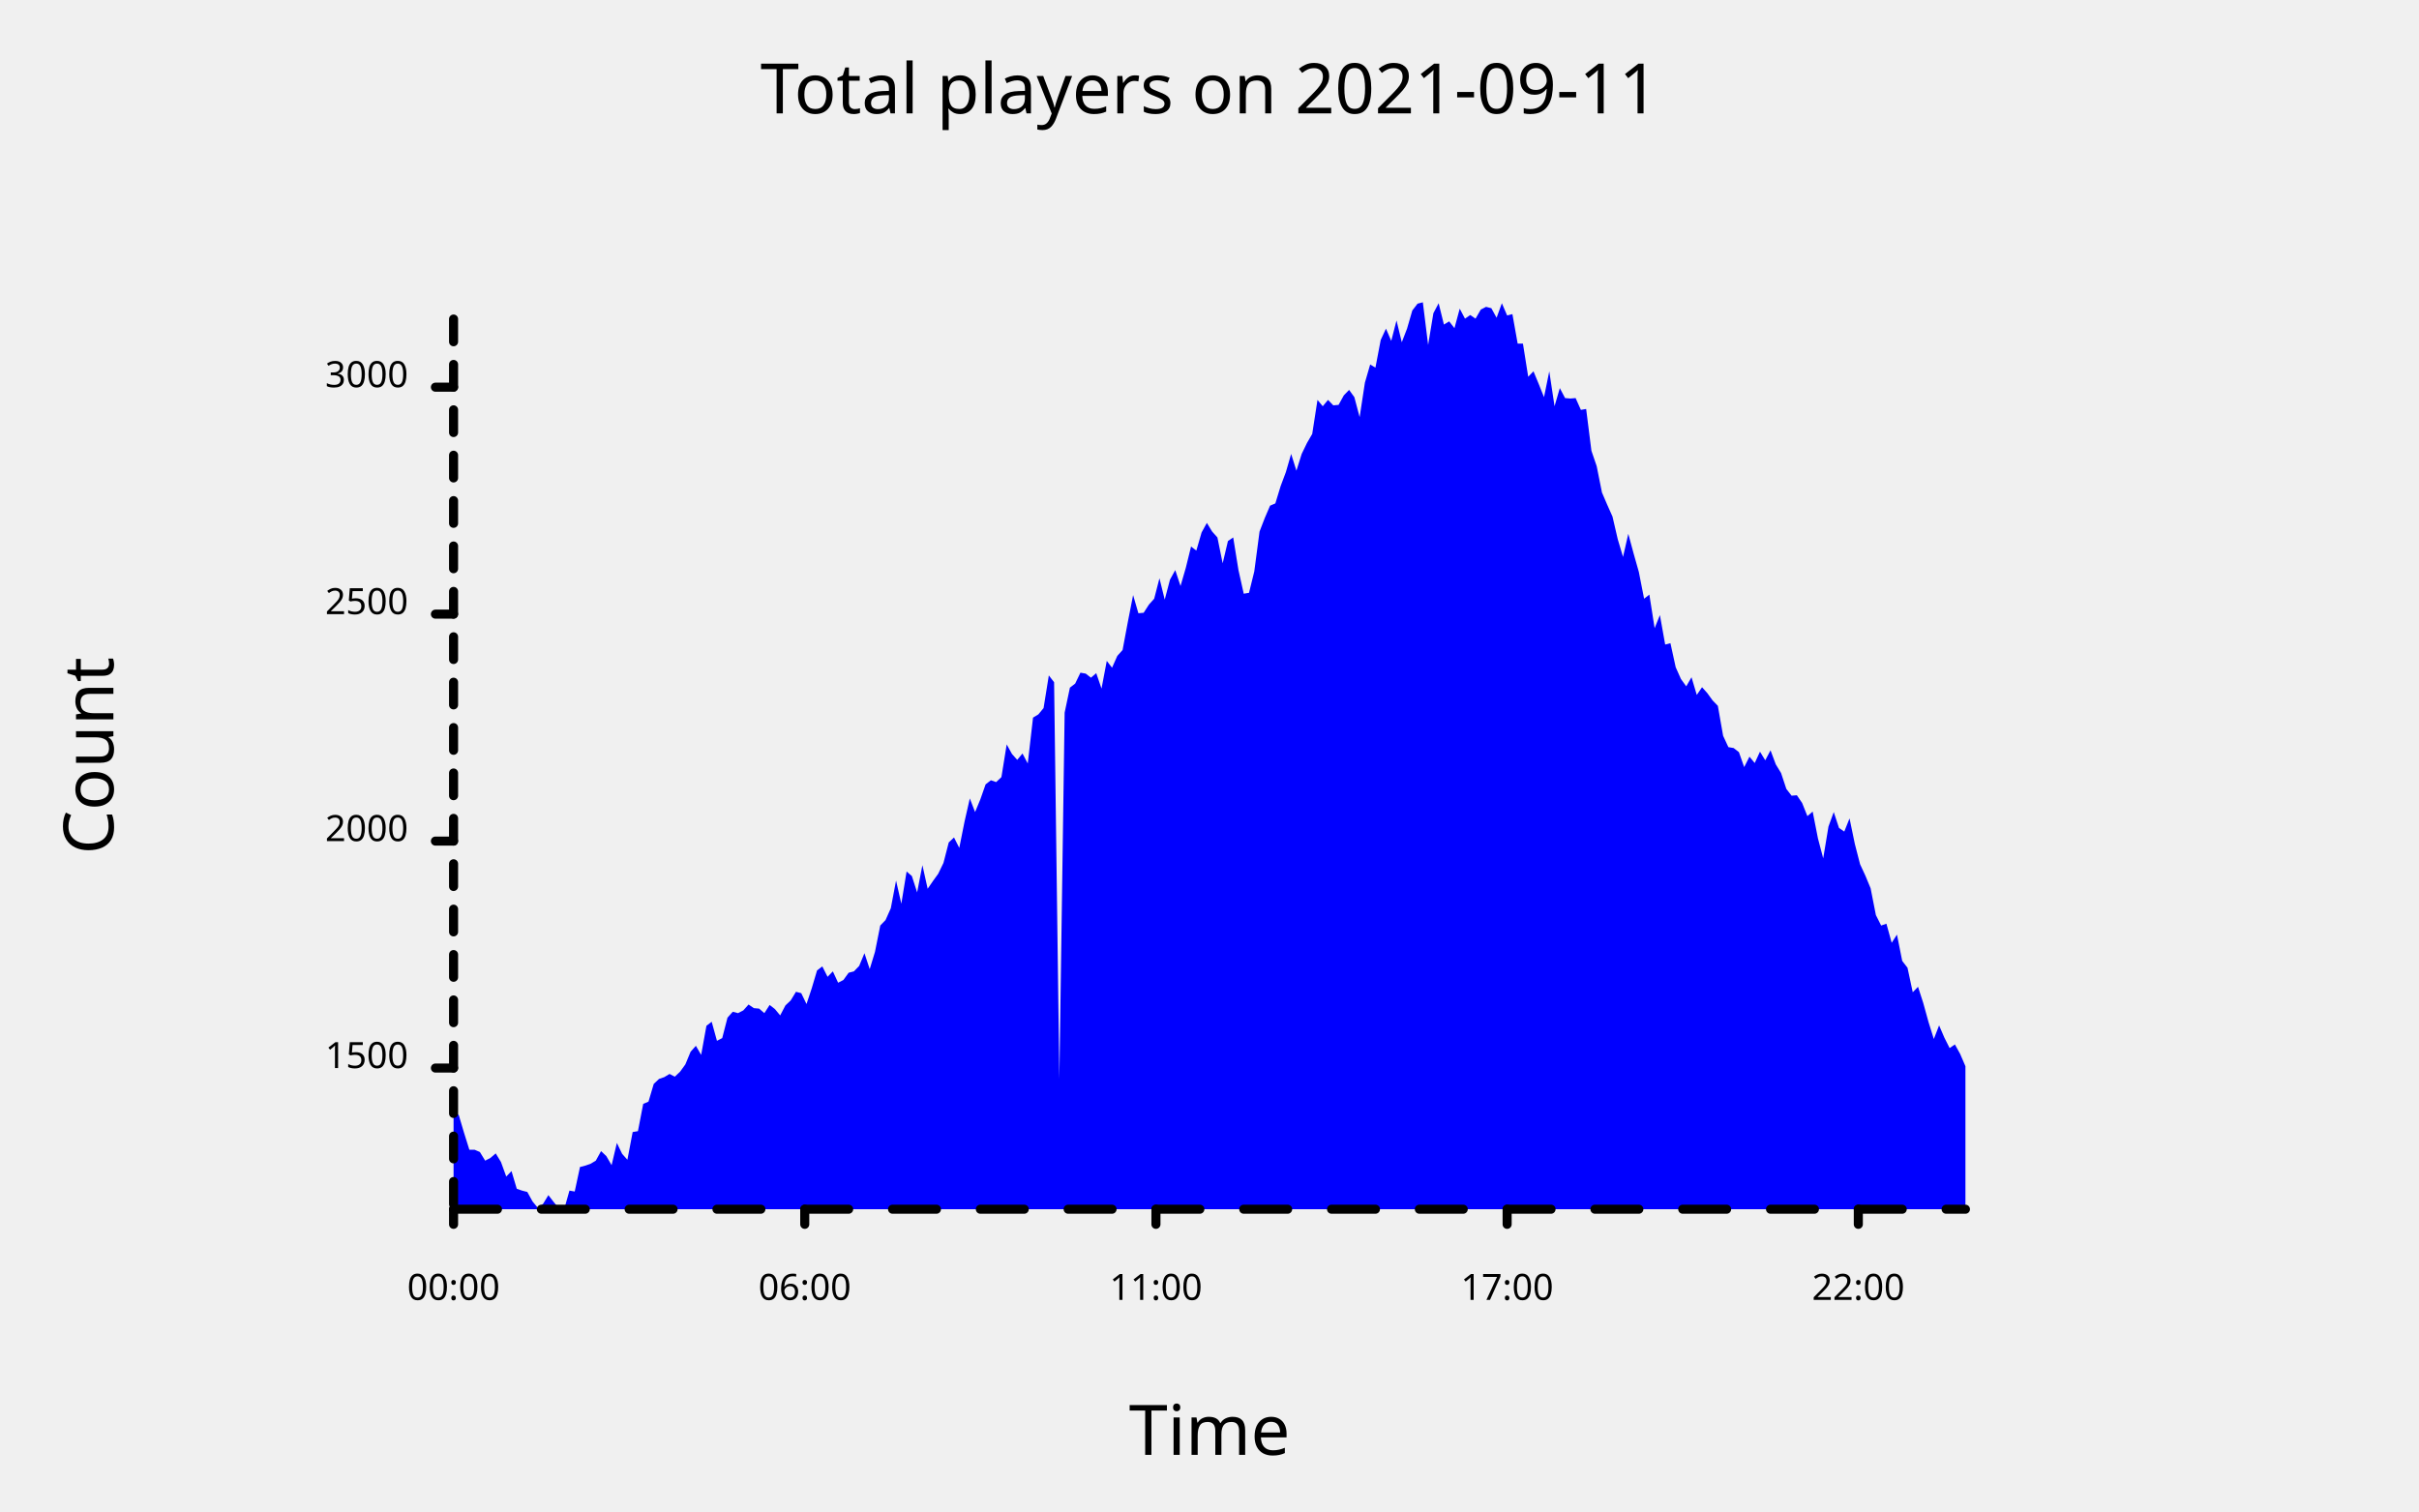
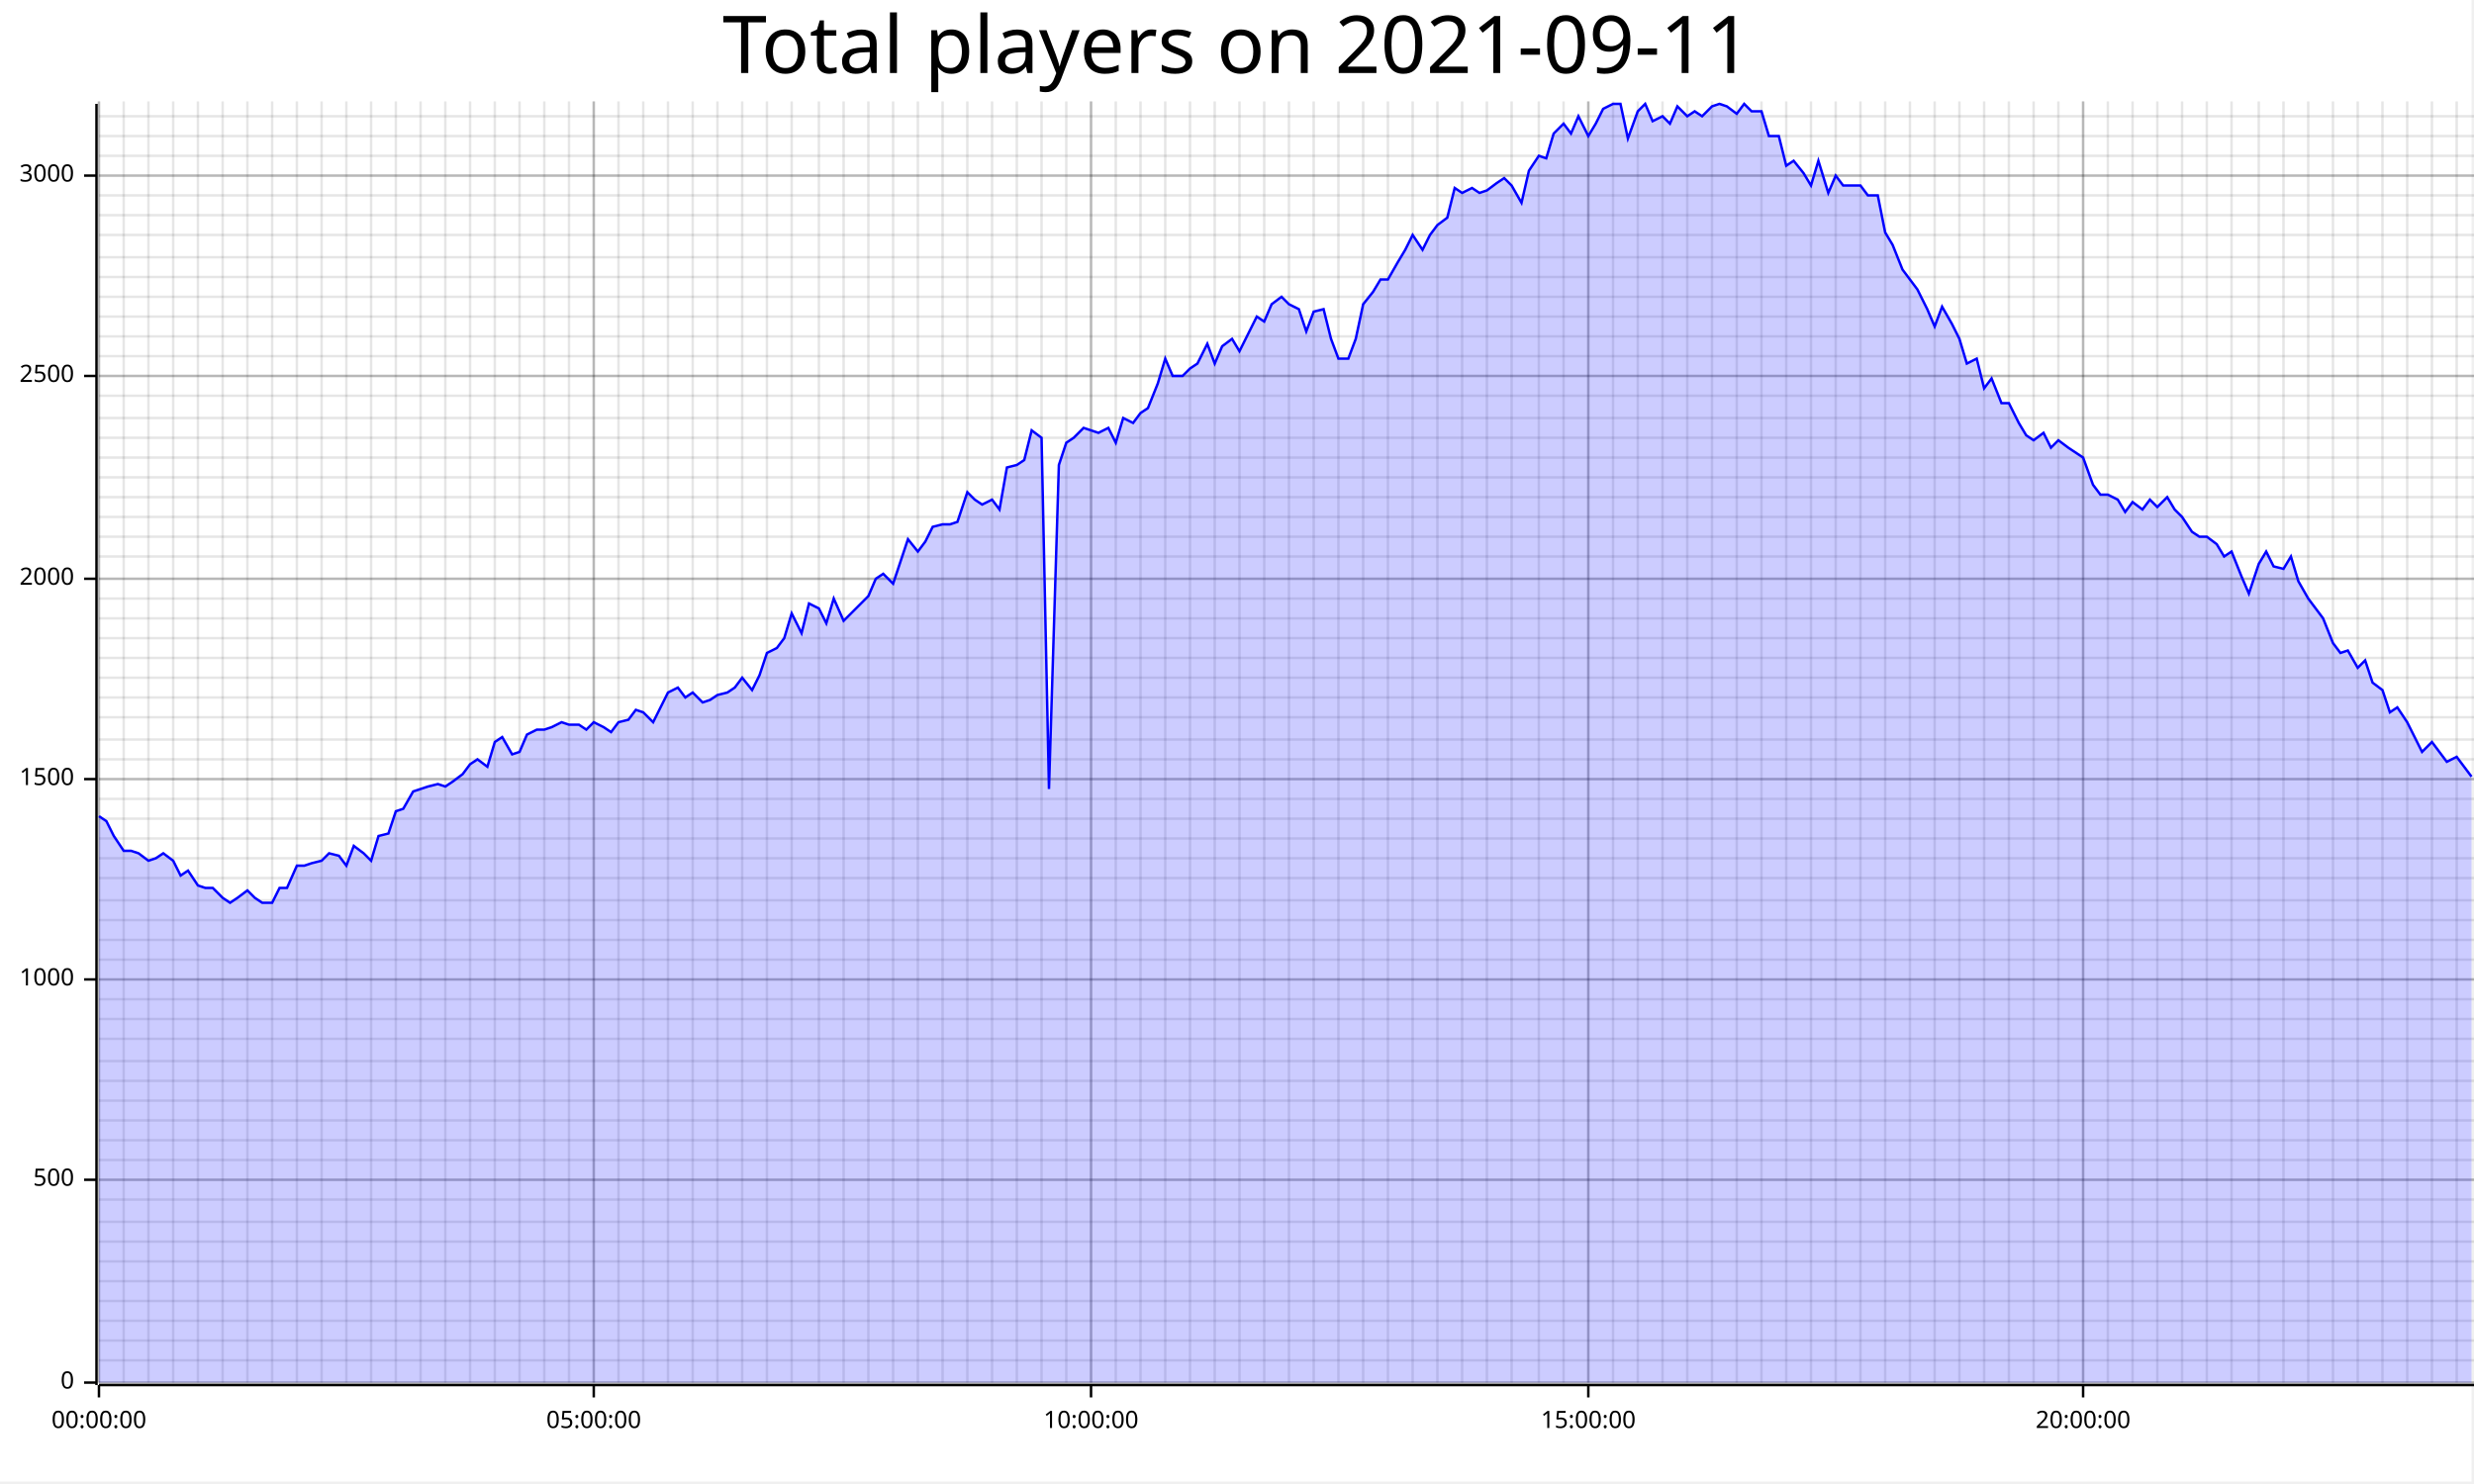
- <svg xmlns="http://www.w3.org/2000/svg" class="poloto" width="800" height="500" viewBox="0 0 800 500">
-   <style>.poloto { stroke-linecap:round; stroke-linejoin:round; font-family: 'Tahoma', sans-serif; background-color: AliceBlue;} .poloto_scatter{stroke-width:7} .poloto_line{stroke-width:2} .poloto_text{fill: black;} .poloto_axis_lines{stroke: black;stroke-width:3;fill:none;stroke-dasharray:none} .poloto0stroke{stroke:  blue;} .poloto1stroke{stroke:  red;} .poloto2stroke{stroke:  green;} .poloto3stroke{stroke:  gold;} .poloto4stroke{stroke:  aqua;} .poloto5stroke{stroke:  lime;} .poloto6stroke{stroke:  orange;} .poloto7stroke{stroke:  chocolate;} .poloto0fill{fill:blue;} .poloto1fill{fill:red;} .poloto2fill{fill:green;} .poloto3fill{fill:gold;} .poloto4fill{fill:aqua;} .poloto5fill{fill:lime;} .poloto6fill{fill:orange;} .poloto7fill{fill:chocolate;}</style>
-   <text class="poloto_text poloto_legend_text" alignment-baseline="middle" text-anchor="start" font-size="large" x="675" y="100" />
-   <path class="poloto_linefill poloto0fill" d=" M 150 400 L 150 366.967 L 151.742 368.919 L 153.484 374.775 L 155.226 380.33 L 156.969 380.33 L 158.711 381.081 L 160.453 383.934 L 162.195 383.033 L 163.937 381.532 L 165.679 384.384 L 167.422 389.189 L 169.164 387.387 L 170.906 393.243 L 172.648 393.844 L 174.39 394.294 L 176.132 397.447 L 177.875 399.55 L 179.617 398.198 L 181.359 395.345 L 183.101 397.598 L 184.843 399.7 L 186.585 400 L 188.328 393.844 L 190.07 394.144 L 191.812 386.036 L 193.554 385.586 L 195.296 384.985 L 197.038 383.934 L 198.78 380.781 L 200.523 382.432 L 202.265 385.435 L 204.007 378.078 L 205.749 381.682 L 207.491 383.634 L 209.233 374.474 L 210.976 374.174 L 212.718 365.165 L 214.46 364.414 L 216.202 358.559 L 217.944 356.907 L 219.686 356.306 L 221.429 355.255 L 223.171 356.156 L 224.913 354.505 L 226.655 352.102 L 228.397 347.898 L 230.139 345.946 L 231.882 348.949 L 233.624 339.339 L 235.366 337.988 L 237.108 344.294 L 238.85 343.393 L 240.592 336.637 L 242.334 334.685 L 244.077 335.135 L 245.819 334.234 L 247.561 332.282 L 249.303 333.483 L 251.045 333.634 L 252.787 335.135 L 254.53 332.432 L 256.272 333.784 L 258.014 335.886 L 259.756 332.583 L 261.498 330.931 L 263.24 328.078 L 264.983 328.529 L 266.725 332.132 L 268.467 326.877 L 270.209 321.021 L 271.951 319.67 L 273.693 323.123 L 275.436 321.321 L 277.178 325.075 L 278.92 324.174 L 280.662 321.772 L 282.404 321.321 L 284.146 319.52 L 285.889 315.315 L 287.631 320.571 L 289.373 314.865 L 291.115 306.156 L 292.857 304.354 L 294.599 300.45 L 296.341 291.291 L 298.084 298.949 L 299.826 288.288 L 301.568 289.79 L 303.31 295.195 L 305.052 286.186 L 306.794 293.994 L 308.537 291.441 L 310.279 289.039 L 312.021 285.435 L 313.763 278.679 L 315.505 277.027 L 317.247 280.48 L 318.99 271.772 L 320.732 264.114 L 322.474 268.619 L 324.216 264.414 L 325.958 259.459 L 327.7 258.108 L 329.443 258.709 L 331.185 257.057 L 332.927 246.246 L 334.669 249.399 L 336.411 251.351 L 338.153 249.249 L 339.895 252.553 L 341.638 237.387 L 343.38 236.336 L 345.122 234.234 L 346.864 223.423 L 348.606 225.676 L 350.348 356.907 L 352.091 235.736 L 353.833 227.477 L 355.575 226.126 L 357.317 222.523 L 359.059 222.823 L 360.801 224.174 L 362.544 222.673 L 364.286 227.778 L 366.028 218.619 L 367.77 220.871 L 369.512 216.967 L 371.254 215.015 L 372.997 205.706 L 374.739 196.847 L 376.481 202.853 L 378.223 202.703 L 379.965 200 L 381.707 198.048 L 383.449 191.291 L 385.192 198.348 L 386.934 191.742 L 388.676 188.589 L 390.418 193.844 L 392.16 187.838 L 393.902 180.781 L 395.645 182.132 L 397.387 176.126 L 399.129 172.973 L 400.871 175.826 L 402.613 177.778 L 404.355 186.336 L 406.098 178.979 L 407.84 177.778 L 409.582 188.589 L 411.324 196.396 L 413.066 196.096 L 414.808 189.039 L 416.551 175.826 L 418.293 171.321 L 420.035 167.267 L 421.777 166.517 L 423.519 160.811 L 425.261 156.156 L 427.003 150.15 L 428.746 155.706 L 430.488 150.15 L 432.23 146.547 L 433.972 143.544 L 435.714 132.282 L 437.456 134.384 L 439.199 132.282 L 440.941 134.084 L 442.683 133.934 L 444.425 130.781 L 446.167 128.979 L 447.909 131.381 L 449.652 137.988 L 451.394 126.577 L 453.136 120.571 L 454.878 121.622 L 456.62 112.462 L 458.362 108.709 L 460.105 112.763 L 461.847 106.006 L 463.589 113.213 L 465.331 108.709 L 467.073 102.703 L 468.815 100.45 L 470.557 100 L 472.3 114.114 L 474.042 103.604 L 475.784 100.3 L 477.526 107.357 L 479.268 106.306 L 481.01 108.559 L 482.753 102.102 L 484.495 105.405 L 486.237 104.204 L 487.979 105.405 L 489.721 102.402 L 491.463 101.502 L 493.206 101.952 L 494.948 105.105 L 496.69 100.3 L 498.432 104.354 L 500.174 103.904 L 501.916 113.664 L 503.659 113.664 L 505.401 124.625 L 507.143 122.823 L 508.885 127.027 L 510.627 131.381 L 512.369 122.823 L 514.111 134.384 L 515.854 128.378 L 517.596 131.682 L 519.338 131.832 L 521.08 131.682 L 522.822 135.586 L 524.564 135.285 L 526.307 149.099 L 528.049 154.204 L 529.791 162.913 L 531.533 166.967 L 533.275 170.871 L 535.017 178.378 L 536.76 184.234 L 538.502 176.577 L 540.244 183.033 L 541.986 189.189 L 543.728 198.048 L 545.47 196.697 L 547.213 207.808 L 548.955 203.453 L 550.697 213.213 L 552.439 212.763 L 554.181 220.721 L 555.923 224.625 L 557.666 227.027 L 559.408 224.024 L 561.15 229.88 L 562.892 227.327 L 564.634 229.279 L 566.376 231.682 L 568.118 233.483 L 569.861 243.393 L 571.603 247.147 L 573.345 247.447 L 575.087 248.799 L 576.829 253.754 L 578.571 250.3 L 580.314 252.402 L 582.056 248.649 L 583.798 251.502 L 585.54 248.198 L 587.282 252.853 L 589.024 255.706 L 590.767 260.961 L 592.509 263.213 L 594.251 263.063 L 595.993 265.616 L 597.735 269.97 L 599.477 268.468 L 601.22 277.327 L 602.962 283.934 L 604.704 273.423 L 606.446 268.619 L 608.188 273.874 L 609.93 275.075 L 611.672 270.721 L 613.415 279.129 L 615.157 285.886 L 616.899 289.64 L 618.641 293.844 L 620.383 302.703 L 622.125 306.156 L 623.868 305.556 L 625.61 311.862 L 627.352 309.159 L 629.094 317.868 L 630.836 320.12 L 632.578 328.228 L 634.321 326.426 L 636.063 331.832 L 637.805 338.138 L 639.547 343.694 L 641.289 339.189 L 643.031 343.243 L 644.774 346.697 L 646.516 345.495 L 648.258 348.649 L 650 352.703 L 650 400 Z" />
-   <text class="poloto_labels poloto_text poloto_title" alignment-baseline="start" text-anchor="middle" font-size="x-large" x="400" y="37.5">Total players on 2021-09-11</text>
-   <text class="poloto_labels poloto_text poloto_xname" alignment-baseline="start" text-anchor="middle" font-size="x-large" x="400" y="481.25">Time</text>
-   <text class="poloto_labels poloto_text poloto_yname" alignment-baseline="start" text-anchor="middle" font-size="x-large" transform="rotate(-90,37.5,250)" x="37.5" y="250">Count</text>
-   <line class="poloto_axis_lines" stroke="black" x1="150" x2="150" y1="400" y2="405" />
-   <text class="poloto_tick_labels poloto_text" alignment-baseline="start" text-anchor="middle" x="150" y="430"> 00:00</text>
-   <line class="poloto_axis_lines" stroke="black" x1="266.144" x2="266.144" y1="400" y2="405" />
-   <text class="poloto_tick_labels poloto_text" alignment-baseline="start" text-anchor="middle" x="266.144" y="430"> 06:00</text>
-   <line class="poloto_axis_lines" stroke="black" x1="382.288" x2="382.288" y1="400" y2="405" />
-   <text class="poloto_tick_labels poloto_text" alignment-baseline="start" text-anchor="middle" x="382.288" y="430"> 11:00</text>
-   <line class="poloto_axis_lines" stroke="black" x1="498.432" x2="498.432" y1="400" y2="405" />
-   <text class="poloto_tick_labels poloto_text" alignment-baseline="start" text-anchor="middle" x="498.432" y="430"> 17:00</text>
-   <line class="poloto_axis_lines" stroke="black" x1="614.576" x2="614.576" y1="400" y2="405" />
-   <text class="poloto_tick_labels poloto_text" alignment-baseline="start" text-anchor="middle" x="614.576" y="430"> 22:00</text>
-   <line class="poloto_axis_lines" stroke="black" x1="150" x2="144" y1="353.303" y2="353.303" />
-   <text class="poloto_tick_labels poloto_text" alignment-baseline="middle" text-anchor="end" x="135" y="353.303"> 1500</text>
-   <line class="poloto_axis_lines" stroke="black" x1="150" x2="144" y1="278.228" y2="278.228" />
-   <text class="poloto_tick_labels poloto_text" alignment-baseline="middle" text-anchor="end" x="135" y="278.228"> 2000</text>
-   <line class="poloto_axis_lines" stroke="black" x1="150" x2="144" y1="203.153" y2="203.153" />
-   <text class="poloto_tick_labels poloto_text" alignment-baseline="middle" text-anchor="end" x="135" y="203.153"> 2500</text>
-   <line class="poloto_axis_lines" stroke="black" x1="150" x2="144" y1="128.078" y2="128.078" />
-   <text class="poloto_tick_labels poloto_text" alignment-baseline="middle" text-anchor="end" x="135" y="128.078"> 3000</text>
-   <path stroke="black" fill="none" class="poloto_axis_lines" style="stroke-dasharray:14.518;stroke-dashoffset:-0;" d=" M 150 400 L 650 400" />
-   <path stroke="black" fill="none" class="poloto_axis_lines" style="stroke-dasharray:7.508;stroke-dashoffset:-46.697;" d=" M 150 400 L 150 100" />
+ <svg xmlns="http://www.w3.org/2000/svg" width="1000" height="600" viewBox="0 0 1000 600">
+   <rect x="0" y="0" width="999" height="599" opacity="1" fill="#FFFFFF" stroke="none" />
+   <text x="500" y="5" dy="0.76em" text-anchor="middle" font-family="sans-serif" font-size="32.258" opacity="1" fill="#000000">
+ Total players on 2021-09-11
+ </text>
+   <line opacity="0.1" stroke="#000000" stroke-width="1" x1="40" y1="559" x2="40" y2="41" />
+   <line opacity="0.1" stroke="#000000" stroke-width="1" x1="50" y1="559" x2="50" y2="41" />
+   <line opacity="0.1" stroke="#000000" stroke-width="1" x1="60" y1="559" x2="60" y2="41" />
+   <line opacity="0.1" stroke="#000000" stroke-width="1" x1="70" y1="559" x2="70" y2="41" />
+   <line opacity="0.1" stroke="#000000" stroke-width="1" x1="80" y1="559" x2="80" y2="41" />
+   <line opacity="0.1" stroke="#000000" stroke-width="1" x1="90" y1="559" x2="90" y2="41" />
+   <line opacity="0.1" stroke="#000000" stroke-width="1" x1="100" y1="559" x2="100" y2="41" />
+   <line opacity="0.1" stroke="#000000" stroke-width="1" x1="110" y1="559" x2="110" y2="41" />
+   <line opacity="0.1" stroke="#000000" stroke-width="1" x1="120" y1="559" x2="120" y2="41" />
+   <line opacity="0.1" stroke="#000000" stroke-width="1" x1="130" y1="559" x2="130" y2="41" />
+   <line opacity="0.1" stroke="#000000" stroke-width="1" x1="140" y1="559" x2="140" y2="41" />
+   <line opacity="0.1" stroke="#000000" stroke-width="1" x1="150" y1="559" x2="150" y2="41" />
+   <line opacity="0.1" stroke="#000000" stroke-width="1" x1="160" y1="559" x2="160" y2="41" />
+   <line opacity="0.1" stroke="#000000" stroke-width="1" x1="170" y1="559" x2="170" y2="41" />
+   <line opacity="0.1" stroke="#000000" stroke-width="1" x1="180" y1="559" x2="180" y2="41" />
+   <line opacity="0.1" stroke="#000000" stroke-width="1" x1="190" y1="559" x2="190" y2="41" />
+   <line opacity="0.1" stroke="#000000" stroke-width="1" x1="200" y1="559" x2="200" y2="41" />
+   <line opacity="0.1" stroke="#000000" stroke-width="1" x1="210" y1="559" x2="210" y2="41" />
+   <line opacity="0.1" stroke="#000000" stroke-width="1" x1="220" y1="559" x2="220" y2="41" />
+   <line opacity="0.1" stroke="#000000" stroke-width="1" x1="230" y1="559" x2="230" y2="41" />
+   <line opacity="0.1" stroke="#000000" stroke-width="1" x1="240" y1="559" x2="240" y2="41" />
+   <line opacity="0.1" stroke="#000000" stroke-width="1" x1="250" y1="559" x2="250" y2="41" />
+   <line opacity="0.1" stroke="#000000" stroke-width="1" x1="260" y1="559" x2="260" y2="41" />
+   <line opacity="0.1" stroke="#000000" stroke-width="1" x1="270" y1="559" x2="270" y2="41" />
+   <line opacity="0.1" stroke="#000000" stroke-width="1" x1="280" y1="559" x2="280" y2="41" />
+   <line opacity="0.1" stroke="#000000" stroke-width="1" x1="290" y1="559" x2="290" y2="41" />
+   <line opacity="0.1" stroke="#000000" stroke-width="1" x1="300" y1="559" x2="300" y2="41" />
+   <line opacity="0.1" stroke="#000000" stroke-width="1" x1="310" y1="559" x2="310" y2="41" />
+   <line opacity="0.1" stroke="#000000" stroke-width="1" x1="320" y1="559" x2="320" y2="41" />
+   <line opacity="0.1" stroke="#000000" stroke-width="1" x1="331" y1="559" x2="331" y2="41" />
+   <line opacity="0.1" stroke="#000000" stroke-width="1" x1="341" y1="559" x2="341" y2="41" />
+   <line opacity="0.1" stroke="#000000" stroke-width="1" x1="351" y1="559" x2="351" y2="41" />
+   <line opacity="0.1" stroke="#000000" stroke-width="1" x1="361" y1="559" x2="361" y2="41" />
+   <line opacity="0.1" stroke="#000000" stroke-width="1" x1="371" y1="559" x2="371" y2="41" />
+   <line opacity="0.1" stroke="#000000" stroke-width="1" x1="381" y1="559" x2="381" y2="41" />
+   <line opacity="0.1" stroke="#000000" stroke-width="1" x1="391" y1="559" x2="391" y2="41" />
+   <line opacity="0.1" stroke="#000000" stroke-width="1" x1="401" y1="559" x2="401" y2="41" />
+   <line opacity="0.1" stroke="#000000" stroke-width="1" x1="411" y1="559" x2="411" y2="41" />
+   <line opacity="0.1" stroke="#000000" stroke-width="1" x1="421" y1="559" x2="421" y2="41" />
+   <line opacity="0.1" stroke="#000000" stroke-width="1" x1="431" y1="559" x2="431" y2="41" />
+   <line opacity="0.1" stroke="#000000" stroke-width="1" x1="441" y1="559" x2="441" y2="41" />
+   <line opacity="0.1" stroke="#000000" stroke-width="1" x1="451" y1="559" x2="451" y2="41" />
+   <line opacity="0.1" stroke="#000000" stroke-width="1" x1="461" y1="559" x2="461" y2="41" />
+   <line opacity="0.1" stroke="#000000" stroke-width="1" x1="471" y1="559" x2="471" y2="41" />
+   <line opacity="0.1" stroke="#000000" stroke-width="1" x1="481" y1="559" x2="481" y2="41" />
+   <line opacity="0.1" stroke="#000000" stroke-width="1" x1="491" y1="559" x2="491" y2="41" />
+   <line opacity="0.1" stroke="#000000" stroke-width="1" x1="501" y1="559" x2="501" y2="41" />
+   <line opacity="0.1" stroke="#000000" stroke-width="1" x1="511" y1="559" x2="511" y2="41" />
+   <line opacity="0.1" stroke="#000000" stroke-width="1" x1="521" y1="559" x2="521" y2="41" />
+   <line opacity="0.1" stroke="#000000" stroke-width="1" x1="531" y1="559" x2="531" y2="41" />
+   <line opacity="0.1" stroke="#000000" stroke-width="1" x1="541" y1="559" x2="541" y2="41" />
+   <line opacity="0.1" stroke="#000000" stroke-width="1" x1="551" y1="559" x2="551" y2="41" />
+   <line opacity="0.1" stroke="#000000" stroke-width="1" x1="561" y1="559" x2="561" y2="41" />
+   <line opacity="0.1" stroke="#000000" stroke-width="1" x1="571" y1="559" x2="571" y2="41" />
+   <line opacity="0.1" stroke="#000000" stroke-width="1" x1="581" y1="559" x2="581" y2="41" />
+   <line opacity="0.1" stroke="#000000" stroke-width="1" x1="591" y1="559" x2="591" y2="41" />
+   <line opacity="0.1" stroke="#000000" stroke-width="1" x1="601" y1="559" x2="601" y2="41" />
+   <line opacity="0.1" stroke="#000000" stroke-width="1" x1="611" y1="559" x2="611" y2="41" />
+   <line opacity="0.1" stroke="#000000" stroke-width="1" x1="622" y1="559" x2="622" y2="41" />
+   <line opacity="0.1" stroke="#000000" stroke-width="1" x1="632" y1="559" x2="632" y2="41" />
+   <line opacity="0.1" stroke="#000000" stroke-width="1" x1="642" y1="559" x2="642" y2="41" />
+   <line opacity="0.1" stroke="#000000" stroke-width="1" x1="652" y1="559" x2="652" y2="41" />
+   <line opacity="0.1" stroke="#000000" stroke-width="1" x1="662" y1="559" x2="662" y2="41" />
+   <line opacity="0.1" stroke="#000000" stroke-width="1" x1="672" y1="559" x2="672" y2="41" />
+   <line opacity="0.1" stroke="#000000" stroke-width="1" x1="682" y1="559" x2="682" y2="41" />
+   <line opacity="0.1" stroke="#000000" stroke-width="1" x1="692" y1="559" x2="692" y2="41" />
+   <line opacity="0.1" stroke="#000000" stroke-width="1" x1="702" y1="559" x2="702" y2="41" />
+   <line opacity="0.1" stroke="#000000" stroke-width="1" x1="712" y1="559" x2="712" y2="41" />
+   <line opacity="0.1" stroke="#000000" stroke-width="1" x1="722" y1="559" x2="722" y2="41" />
+   <line opacity="0.1" stroke="#000000" stroke-width="1" x1="732" y1="559" x2="732" y2="41" />
+   <line opacity="0.1" stroke="#000000" stroke-width="1" x1="742" y1="559" x2="742" y2="41" />
+   <line opacity="0.1" stroke="#000000" stroke-width="1" x1="752" y1="559" x2="752" y2="41" />
+   <line opacity="0.1" stroke="#000000" stroke-width="1" x1="762" y1="559" x2="762" y2="41" />
+   <line opacity="0.1" stroke="#000000" stroke-width="1" x1="772" y1="559" x2="772" y2="41" />
+   <line opacity="0.1" stroke="#000000" stroke-width="1" x1="782" y1="559" x2="782" y2="41" />
+   <line opacity="0.1" stroke="#000000" stroke-width="1" x1="792" y1="559" x2="792" y2="41" />
+   <line opacity="0.1" stroke="#000000" stroke-width="1" x1="802" y1="559" x2="802" y2="41" />
+   <line opacity="0.1" stroke="#000000" stroke-width="1" x1="812" y1="559" x2="812" y2="41" />
+   <line opacity="0.1" stroke="#000000" stroke-width="1" x1="822" y1="559" x2="822" y2="41" />
+   <line opacity="0.1" stroke="#000000" stroke-width="1" x1="832" y1="559" x2="832" y2="41" />
+   <line opacity="0.1" stroke="#000000" stroke-width="1" x1="842" y1="559" x2="842" y2="41" />
+   <line opacity="0.1" stroke="#000000" stroke-width="1" x1="852" y1="559" x2="852" y2="41" />
+   <line opacity="0.1" stroke="#000000" stroke-width="1" x1="862" y1="559" x2="862" y2="41" />
+   <line opacity="0.1" stroke="#000000" stroke-width="1" x1="872" y1="559" x2="872" y2="41" />
+   <line opacity="0.1" stroke="#000000" stroke-width="1" x1="882" y1="559" x2="882" y2="41" />
+   <line opacity="0.1" stroke="#000000" stroke-width="1" x1="892" y1="559" x2="892" y2="41" />
+   <line opacity="0.1" stroke="#000000" stroke-width="1" x1="902" y1="559" x2="902" y2="41" />
+   <line opacity="0.1" stroke="#000000" stroke-width="1" x1="913" y1="559" x2="913" y2="41" />
+   <line opacity="0.1" stroke="#000000" stroke-width="1" x1="923" y1="559" x2="923" y2="41" />
+   <line opacity="0.1" stroke="#000000" stroke-width="1" x1="933" y1="559" x2="933" y2="41" />
+   <line opacity="0.1" stroke="#000000" stroke-width="1" x1="943" y1="559" x2="943" y2="41" />
+   <line opacity="0.1" stroke="#000000" stroke-width="1" x1="953" y1="559" x2="953" y2="41" />
+   <line opacity="0.1" stroke="#000000" stroke-width="1" x1="963" y1="559" x2="963" y2="41" />
+   <line opacity="0.1" stroke="#000000" stroke-width="1" x1="973" y1="559" x2="973" y2="41" />
+   <line opacity="0.1" stroke="#000000" stroke-width="1" x1="983" y1="559" x2="983" y2="41" />
+   <line opacity="0.1" stroke="#000000" stroke-width="1" x1="993" y1="559" x2="993" y2="41" />
+   <line opacity="0.1" stroke="#000000" stroke-width="1" x1="40" y1="559" x2="1000" y2="559" />
+   <line opacity="0.1" stroke="#000000" stroke-width="1" x1="40" y1="550" x2="1000" y2="550" />
+   <line opacity="0.1" stroke="#000000" stroke-width="1" x1="40" y1="542" x2="1000" y2="542" />
+   <line opacity="0.1" stroke="#000000" stroke-width="1" x1="40" y1="534" x2="1000" y2="534" />
+   <line opacity="0.1" stroke="#000000" stroke-width="1" x1="40" y1="526" x2="1000" y2="526" />
+   <line opacity="0.1" stroke="#000000" stroke-width="1" x1="40" y1="518" x2="1000" y2="518" />
+   <line opacity="0.1" stroke="#000000" stroke-width="1" x1="40" y1="510" x2="1000" y2="510" />
+   <line opacity="0.1" stroke="#000000" stroke-width="1" x1="40" y1="502" x2="1000" y2="502" />
+   <line opacity="0.1" stroke="#000000" stroke-width="1" x1="40" y1="494" x2="1000" y2="494" />
+   <line opacity="0.1" stroke="#000000" stroke-width="1" x1="40" y1="485" x2="1000" y2="485" />
+   <line opacity="0.1" stroke="#000000" stroke-width="1" x1="40" y1="477" x2="1000" y2="477" />
+   <line opacity="0.1" stroke="#000000" stroke-width="1" x1="40" y1="469" x2="1000" y2="469" />
+   <line opacity="0.1" stroke="#000000" stroke-width="1" x1="40" y1="461" x2="1000" y2="461" />
+   <line opacity="0.1" stroke="#000000" stroke-width="1" x1="40" y1="453" x2="1000" y2="453" />
+   <line opacity="0.1" stroke="#000000" stroke-width="1" x1="40" y1="445" x2="1000" y2="445" />
+   <line opacity="0.1" stroke="#000000" stroke-width="1" x1="40" y1="437" x2="1000" y2="437" />
+   <line opacity="0.1" stroke="#000000" stroke-width="1" x1="40" y1="429" x2="1000" y2="429" />
+   <line opacity="0.1" stroke="#000000" stroke-width="1" x1="40" y1="420" x2="1000" y2="420" />
+   <line opacity="0.1" stroke="#000000" stroke-width="1" x1="40" y1="412" x2="1000" y2="412" />
+   <line opacity="0.1" stroke="#000000" stroke-width="1" x1="40" y1="404" x2="1000" y2="404" />
+   <line opacity="0.1" stroke="#000000" stroke-width="1" x1="40" y1="396" x2="1000" y2="396" />
+   <line opacity="0.1" stroke="#000000" stroke-width="1" x1="40" y1="388" x2="1000" y2="388" />
+   <line opacity="0.1" stroke="#000000" stroke-width="1" x1="40" y1="380" x2="1000" y2="380" />
+   <line opacity="0.1" stroke="#000000" stroke-width="1" x1="40" y1="372" x2="1000" y2="372" />
+   <line opacity="0.1" stroke="#000000" stroke-width="1" x1="40" y1="364" x2="1000" y2="364" />
+   <line opacity="0.1" stroke="#000000" stroke-width="1" x1="40" y1="355" x2="1000" y2="355" />
+   <line opacity="0.1" stroke="#000000" stroke-width="1" x1="40" y1="347" x2="1000" y2="347" />
+   <line opacity="0.1" stroke="#000000" stroke-width="1" x1="40" y1="339" x2="1000" y2="339" />
+   <line opacity="0.1" stroke="#000000" stroke-width="1" x1="40" y1="331" x2="1000" y2="331" />
+   <line opacity="0.1" stroke="#000000" stroke-width="1" x1="40" y1="323" x2="1000" y2="323" />
+   <line opacity="0.1" stroke="#000000" stroke-width="1" x1="40" y1="315" x2="1000" y2="315" />
+   <line opacity="0.1" stroke="#000000" stroke-width="1" x1="40" y1="307" x2="1000" y2="307" />
+   <line opacity="0.1" stroke="#000000" stroke-width="1" x1="40" y1="299" x2="1000" y2="299" />
+   <line opacity="0.1" stroke="#000000" stroke-width="1" x1="40" y1="290" x2="1000" y2="290" />
+   <line opacity="0.1" stroke="#000000" stroke-width="1" x1="40" y1="282" x2="1000" y2="282" />
+   <line opacity="0.1" stroke="#000000" stroke-width="1" x1="40" y1="274" x2="1000" y2="274" />
+   <line opacity="0.1" stroke="#000000" stroke-width="1" x1="40" y1="266" x2="1000" y2="266" />
+   <line opacity="0.1" stroke="#000000" stroke-width="1" x1="40" y1="258" x2="1000" y2="258" />
+   <line opacity="0.1" stroke="#000000" stroke-width="1" x1="40" y1="250" x2="1000" y2="250" />
+   <line opacity="0.1" stroke="#000000" stroke-width="1" x1="40" y1="242" x2="1000" y2="242" />
+   <line opacity="0.1" stroke="#000000" stroke-width="1" x1="40" y1="234" x2="1000" y2="234" />
+   <line opacity="0.1" stroke="#000000" stroke-width="1" x1="40" y1="225" x2="1000" y2="225" />
+   <line opacity="0.1" stroke="#000000" stroke-width="1" x1="40" y1="217" x2="1000" y2="217" />
+   <line opacity="0.1" stroke="#000000" stroke-width="1" x1="40" y1="209" x2="1000" y2="209" />
+   <line opacity="0.1" stroke="#000000" stroke-width="1" x1="40" y1="201" x2="1000" y2="201" />
+   <line opacity="0.1" stroke="#000000" stroke-width="1" x1="40" y1="193" x2="1000" y2="193" />
+   <line opacity="0.1" stroke="#000000" stroke-width="1" x1="40" y1="185" x2="1000" y2="185" />
+   <line opacity="0.1" stroke="#000000" stroke-width="1" x1="40" y1="177" x2="1000" y2="177" />
+   <line opacity="0.1" stroke="#000000" stroke-width="1" x1="40" y1="169" x2="1000" y2="169" />
+   <line opacity="0.1" stroke="#000000" stroke-width="1" x1="40" y1="160" x2="1000" y2="160" />
+   <line opacity="0.1" stroke="#000000" stroke-width="1" x1="40" y1="152" x2="1000" y2="152" />
+   <line opacity="0.1" stroke="#000000" stroke-width="1" x1="40" y1="144" x2="1000" y2="144" />
+   <line opacity="0.1" stroke="#000000" stroke-width="1" x1="40" y1="136" x2="1000" y2="136" />
+   <line opacity="0.1" stroke="#000000" stroke-width="1" x1="40" y1="128" x2="1000" y2="128" />
+   <line opacity="0.1" stroke="#000000" stroke-width="1" x1="40" y1="120" x2="1000" y2="120" />
+   <line opacity="0.1" stroke="#000000" stroke-width="1" x1="40" y1="112" x2="1000" y2="112" />
+   <line opacity="0.1" stroke="#000000" stroke-width="1" x1="40" y1="104" x2="1000" y2="104" />
+   <line opacity="0.1" stroke="#000000" stroke-width="1" x1="40" y1="95" x2="1000" y2="95" />
+   <line opacity="0.1" stroke="#000000" stroke-width="1" x1="40" y1="87" x2="1000" y2="87" />
+   <line opacity="0.1" stroke="#000000" stroke-width="1" x1="40" y1="79" x2="1000" y2="79" />
+   <line opacity="0.1" stroke="#000000" stroke-width="1" x1="40" y1="71" x2="1000" y2="71" />
+   <line opacity="0.1" stroke="#000000" stroke-width="1" x1="40" y1="63" x2="1000" y2="63" />
+   <line opacity="0.1" stroke="#000000" stroke-width="1" x1="40" y1="55" x2="1000" y2="55" />
+   <line opacity="0.1" stroke="#000000" stroke-width="1" x1="40" y1="47" x2="1000" y2="47" />
+   <line opacity="0.2" stroke="#000000" stroke-width="1" x1="40" y1="559" x2="40" y2="41" />
+   <line opacity="0.2" stroke="#000000" stroke-width="1" x1="240" y1="559" x2="240" y2="41" />
+   <line opacity="0.2" stroke="#000000" stroke-width="1" x1="441" y1="559" x2="441" y2="41" />
+   <line opacity="0.2" stroke="#000000" stroke-width="1" x1="642" y1="559" x2="642" y2="41" />
+   <line opacity="0.2" stroke="#000000" stroke-width="1" x1="842" y1="559" x2="842" y2="41" />
+   <line opacity="0.2" stroke="#000000" stroke-width="1" x1="40" y1="559" x2="1000" y2="559" />
+   <line opacity="0.2" stroke="#000000" stroke-width="1" x1="40" y1="477" x2="1000" y2="477" />
+   <line opacity="0.2" stroke="#000000" stroke-width="1" x1="40" y1="396" x2="1000" y2="396" />
+   <line opacity="0.2" stroke="#000000" stroke-width="1" x1="40" y1="315" x2="1000" y2="315" />
+   <line opacity="0.2" stroke="#000000" stroke-width="1" x1="40" y1="234" x2="1000" y2="234" />
+   <line opacity="0.2" stroke="#000000" stroke-width="1" x1="40" y1="152" x2="1000" y2="152" />
+   <line opacity="0.2" stroke="#000000" stroke-width="1" x1="40" y1="71" x2="1000" y2="71" />
+   <polyline fill="none" opacity="1" stroke="#000000" stroke-width="1" points="39,42 39,560 " />
+   <text x="30" y="559" dy="0.5ex" text-anchor="end" font-family="sans-serif" font-size="9.677" opacity="1" fill="#000000">
+ 0
+ </text>
+   <polyline fill="none" opacity="1" stroke="#000000" stroke-width="1" points="34,559 39,559 " />
+   <text x="30" y="477" dy="0.5ex" text-anchor="end" font-family="sans-serif" font-size="9.677" opacity="1" fill="#000000">
+ 500
+ </text>
+   <polyline fill="none" opacity="1" stroke="#000000" stroke-width="1" points="34,477 39,477 " />
+   <text x="30" y="396" dy="0.5ex" text-anchor="end" font-family="sans-serif" font-size="9.677" opacity="1" fill="#000000">
+ 1000
+ </text>
+   <polyline fill="none" opacity="1" stroke="#000000" stroke-width="1" points="34,396 39,396 " />
+   <text x="30" y="315" dy="0.5ex" text-anchor="end" font-family="sans-serif" font-size="9.677" opacity="1" fill="#000000">
+ 1500
+ </text>
+   <polyline fill="none" opacity="1" stroke="#000000" stroke-width="1" points="34,315 39,315 " />
+   <text x="30" y="234" dy="0.5ex" text-anchor="end" font-family="sans-serif" font-size="9.677" opacity="1" fill="#000000">
+ 2000
+ </text>
+   <polyline fill="none" opacity="1" stroke="#000000" stroke-width="1" points="34,234 39,234 " />
+   <text x="30" y="152" dy="0.5ex" text-anchor="end" font-family="sans-serif" font-size="9.677" opacity="1" fill="#000000">
+ 2500
+ </text>
+   <polyline fill="none" opacity="1" stroke="#000000" stroke-width="1" points="34,152 39,152 " />
+   <text x="30" y="71" dy="0.5ex" text-anchor="end" font-family="sans-serif" font-size="9.677" opacity="1" fill="#000000">
+ 3000
+ </text>
+   <polyline fill="none" opacity="1" stroke="#000000" stroke-width="1" points="34,71 39,71 " />
+   <polyline fill="none" opacity="1" stroke="#000000" stroke-width="1" points="40,560 1000,560 " />
+   <text x="40" y="570" dy="0.76em" text-anchor="middle" font-family="sans-serif" font-size="9.677" opacity="1" fill="#000000">
+ 00:00:00
+ </text>
+   <polyline fill="none" opacity="1" stroke="#000000" stroke-width="1" points="40,560 40,565 " />
+   <text x="240" y="570" dy="0.76em" text-anchor="middle" font-family="sans-serif" font-size="9.677" opacity="1" fill="#000000">
+ 05:00:00
+ </text>
+   <polyline fill="none" opacity="1" stroke="#000000" stroke-width="1" points="240,560 240,565 " />
+   <text x="441" y="570" dy="0.76em" text-anchor="middle" font-family="sans-serif" font-size="9.677" opacity="1" fill="#000000">
+ 10:00:00
+ </text>
+   <polyline fill="none" opacity="1" stroke="#000000" stroke-width="1" points="441,560 441,565 " />
+   <text x="642" y="570" dy="0.76em" text-anchor="middle" font-family="sans-serif" font-size="9.677" opacity="1" fill="#000000">
+ 15:00:00
+ </text>
+   <polyline fill="none" opacity="1" stroke="#000000" stroke-width="1" points="642,560 642,565 " />
+   <text x="842" y="570" dy="0.76em" text-anchor="middle" font-family="sans-serif" font-size="9.677" opacity="1" fill="#000000">
+ 20:00:00
+ </text>
+   <polyline fill="none" opacity="1" stroke="#000000" stroke-width="1" points="842,560 842,565 " />
+   <polygon opacity="0.2" fill="#0000FF" points="40,330 43,332 46,338 50,344 53,344 56,345 60,348 63,347 66,345 70,348 73,354 76,352 80,358 83,359 86,359 90,363 93,365 96,363 100,360 103,363 106,365 110,365 113,359 116,359 120,350 123,350 126,349 130,348 133,345 137,346 140,350 143,342 147,345 150,348 153,338 157,337 160,328 163,327 167,320 170,319 173,318 177,317 180,318 183,316 187,313 190,309 193,307 197,310 200,300 203,298 207,305 210,304 213,297 217,295 220,295 223,294 227,292 230,293 234,293 237,295 240,292 244,294 247,296 250,292 254,291 257,287 260,288 264,292 267,286 270,280 274,278 277,282 280,280 284,284 287,283 290,281 294,280 297,278 300,274 304,279 307,273 310,264 314,262 317,258 320,248 324,256 327,244 331,246 334,252 337,242 341,251 344,248 347,245 351,241 354,234 357,232 361,236 364,227 367,218 371,223 374,219 377,213 381,212 384,212 387,211 391,199 394,202 397,204 401,202 404,206 407,189 411,188 414,186 417,174 421,177 424,319 428,188 431,179 434,177 438,173 441,174 444,175 448,173 451,179 454,169 458,171 461,167 464,165 468,155 471,145 474,152 478,152 481,149 484,147 488,139 491,147 494,140 498,137 501,142 504,136 508,128 511,130 514,123 518,120 521,123 525,125 528,134 531,126 535,125 538,137 541,145 545,145 548,137 551,123 555,118 558,113 561,113 565,106 568,101 571,95 575,101 578,95 581,91 585,88 588,76 591,78 595,76 598,78 601,77 605,74 608,72 611,75 615,82 618,69 622,63 625,64 628,54 632,50 635,54 638,47 642,55 645,50 648,44 652,42 655,42 658,56 662,45 665,42 668,49 672,47 675,50 678,43 682,47 685,45 688,47 692,43 695,42 698,43 702,46 705,42 708,45 712,45 715,55 719,55 722,67 725,65 729,70 732,75 735,65 739,78 742,71 745,75 749,75 752,75 755,79 759,79 762,94 765,99 769,109 772,113 775,117 779,125 782,132 785,124 789,131 792,137 795,147 799,145 802,157 805,153 809,163 812,163 816,171 819,176 822,178 826,175 829,181 832,178 836,181 839,183 842,185 846,196 849,200 852,200 856,202 859,207 862,203 866,206 869,202 872,205 876,201 879,206 882,209 886,215 889,217 892,217 896,220 899,225 902,223 906,233 909,240 913,228 916,223 919,229 923,230 926,225 929,235 933,242 936,246 939,250 943,260 946,264 949,263 953,270 956,267 959,276 963,279 966,288 969,286 973,292 976,298 979,304 983,300 986,304 989,308 993,306 996,310 999,314 999,559 40,559 " />
+   <polyline fill="none" opacity="1" stroke="#0000FF" stroke-width="1" points="40,330 43,332 46,338 50,344 53,344 56,345 60,348 63,347 66,345 70,348 73,354 76,352 80,358 83,359 86,359 90,363 93,365 96,363 100,360 103,363 106,365 110,365 113,359 116,359 120,350 123,350 126,349 130,348 133,345 137,346 140,350 143,342 147,345 150,348 153,338 157,337 160,328 163,327 167,320 170,319 173,318 177,317 180,318 183,316 187,313 190,309 193,307 197,310 200,300 203,298 207,305 210,304 213,297 217,295 220,295 223,294 227,292 230,293 234,293 237,295 240,292 244,294 247,296 250,292 254,291 257,287 260,288 264,292 267,286 270,280 274,278 277,282 280,280 284,284 287,283 290,281 294,280 297,278 300,274 304,279 307,273 310,264 314,262 317,258 320,248 324,256 327,244 331,246 334,252 337,242 341,251 344,248 347,245 351,241 354,234 357,232 361,236 364,227 367,218 371,223 374,219 377,213 381,212 384,212 387,211 391,199 394,202 397,204 401,202 404,206 407,189 411,188 414,186 417,174 421,177 424,319 428,188 431,179 434,177 438,173 441,174 444,175 448,173 451,179 454,169 458,171 461,167 464,165 468,155 471,145 474,152 478,152 481,149 484,147 488,139 491,147 494,140 498,137 501,142 504,136 508,128 511,130 514,123 518,120 521,123 525,125 528,134 531,126 535,125 538,137 541,145 545,145 548,137 551,123 555,118 558,113 561,113 565,106 568,101 571,95 575,101 578,95 581,91 585,88 588,76 591,78 595,76 598,78 601,77 605,74 608,72 611,75 615,82 618,69 622,63 625,64 628,54 632,50 635,54 638,47 642,55 645,50 648,44 652,42 655,42 658,56 662,45 665,42 668,49 672,47 675,50 678,43 682,47 685,45 688,47 692,43 695,42 698,43 702,46 705,42 708,45 712,45 715,55 719,55 722,67 725,65 729,70 732,75 735,65 739,78 742,71 745,75 749,75 752,75 755,79 759,79 762,94 765,99 769,109 772,113 775,117 779,125 782,132 785,124 789,131 792,137 795,147 799,145 802,157 805,153 809,163 812,163 816,171 819,176 822,178 826,175 829,181 832,178 836,181 839,183 842,185 846,196 849,200 852,200 856,202 859,207 862,203 866,206 869,202 872,205 876,201 879,206 882,209 886,215 889,217 892,217 896,220 899,225 902,223 906,233 909,240 913,228 916,223 919,229 923,230 926,225 929,235 933,242 936,246 939,250 943,260 946,264 949,263 953,270 956,267 959,276 963,279 966,288 969,286 973,292 976,298 979,304 983,300 986,304 989,308 993,306 996,310 999,314 " />
</svg>
